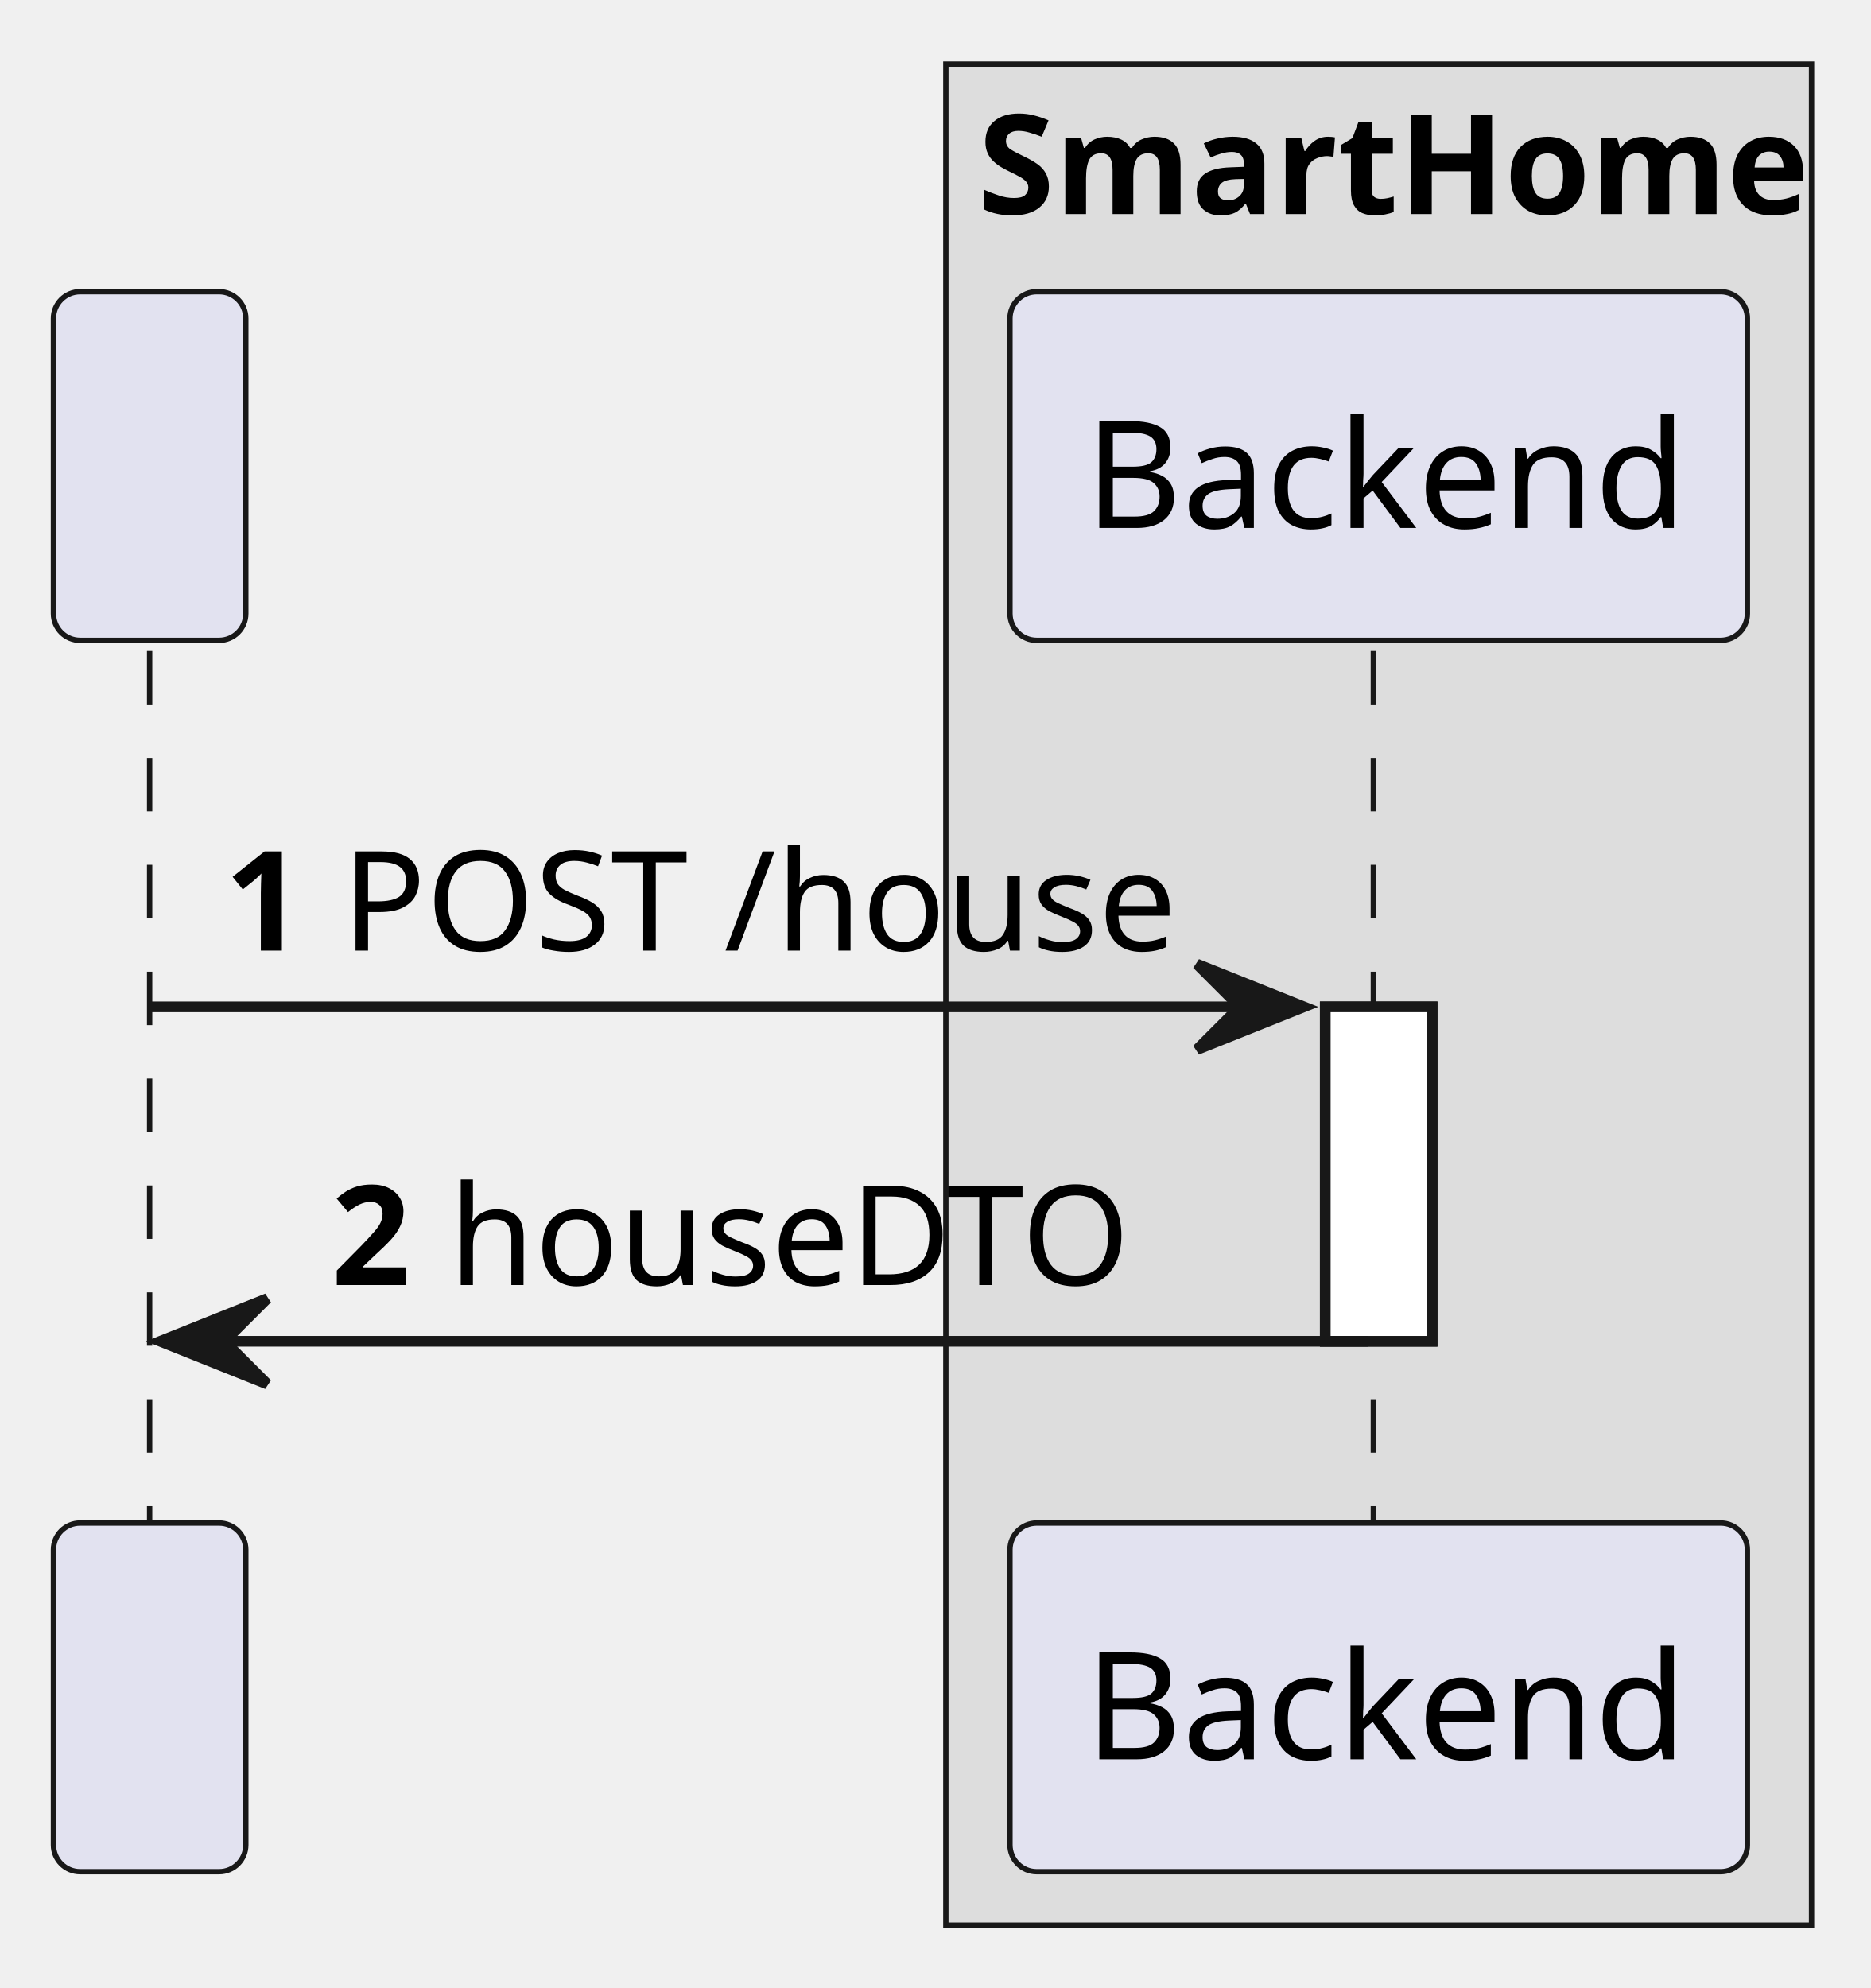
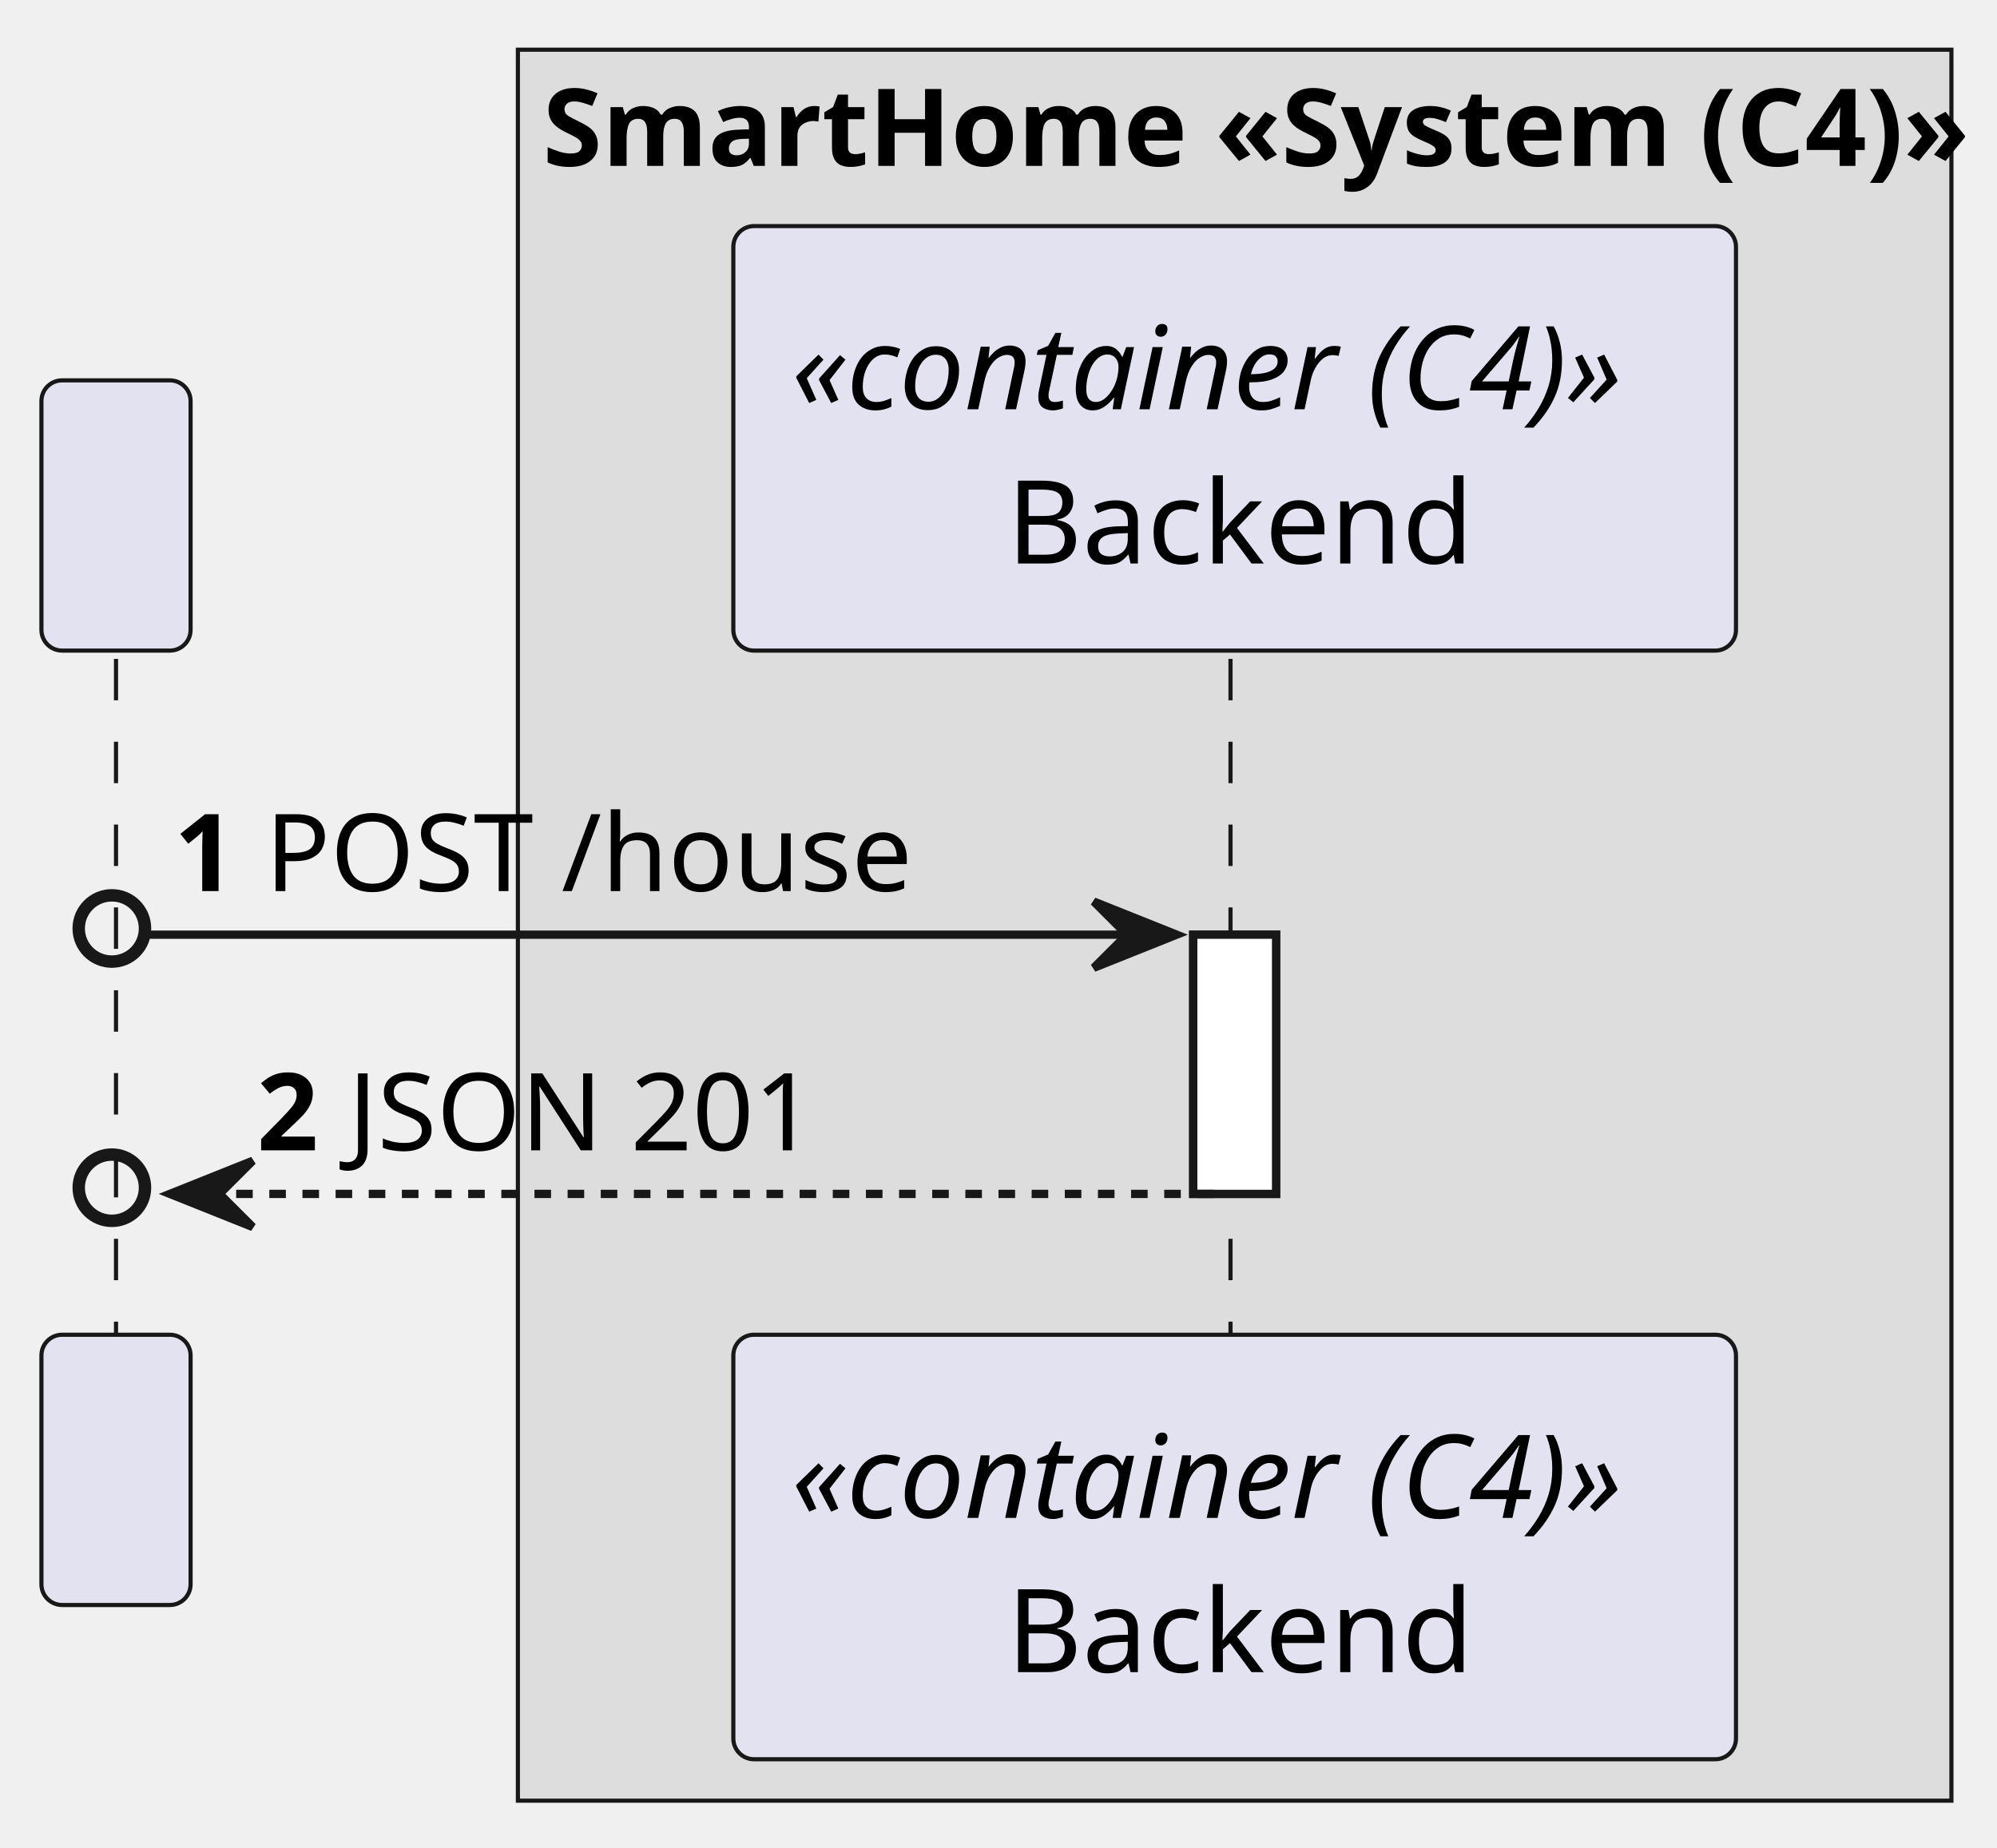
- <svg xmlns="http://www.w3.org/2000/svg" contentStyleType="text/css" height="186px" preserveAspectRatio="none" style="width:175px;height:186px;background:#FFFFFF;" version="1.1" viewBox="0 0 175 186" width="175px" zoomAndPan="magnify">
+ <svg xmlns="http://www.w3.org/2000/svg" contentStyleType="text/css" height="223px" preserveAspectRatio="none" style="width:241px;height:223px;background:#FFFFFF;" version="1.1" viewBox="0 0 241 223" width="241px" zoomAndPan="magnify">
  <defs />
  <g>
-     <rect fill="#DDDDDD" height="174.115" style="stroke:#181818;stroke-width:0.5;" width="81" x="88.5" y="6" />
-     <text fill="#000000" font-family="sans-serif" font-size="13" font-weight="bold" lengthAdjust="spacing" textLength="75" x="91.5" y="20.028">SmartHome</text>
-     <rect fill="#FFFFFF" height="31.291" style="stroke:#181818;stroke-width:1.0;" width="10" x="124" y="94.203" />
-     <line style="stroke:#181818;stroke-width:0.5;stroke-dasharray:5.0,5.0;" x1="14" x2="14" y1="60.912" y2="143.494" />
-     <line style="stroke:#181818;stroke-width:0.5;stroke-dasharray:5.0,5.0;" x1="128.5" x2="128.5" y1="60.912" y2="143.494" />
-     <rect fill="#E2E2F0" height="32.621" rx="2.5" ry="2.5" style="stroke:#181818;stroke-width:0.5;" width="18" x="5" y="27.291" />
-     <text fill="#000000" font-family="sans-serif" font-size="14" lengthAdjust="spacing" textLength="4" x="12" y="49.398"> </text>
-     <rect fill="#E2E2F0" height="32.621" rx="2.5" ry="2.5" style="stroke:#181818;stroke-width:0.5;" width="18" x="5" y="142.494" />
-     <text fill="#000000" font-family="sans-serif" font-size="14" lengthAdjust="spacing" textLength="4" x="12" y="164.602"> </text>
-     <rect fill="#E2E2F0" height="32.621" rx="2.5" ry="2.5" style="stroke:#181818;stroke-width:0.5;" width="69" x="94.5" y="27.291" />
-     <text fill="#000000" font-family="sans-serif" font-size="14" lengthAdjust="spacing" textLength="55" x="101.5" y="49.398">Backend</text>
-     <rect fill="#E2E2F0" height="32.621" rx="2.5" ry="2.5" style="stroke:#181818;stroke-width:0.5;" width="69" x="94.5" y="142.494" />
-     <text fill="#000000" font-family="sans-serif" font-size="14" lengthAdjust="spacing" textLength="55" x="101.5" y="164.602">Backend</text>
-     <rect fill="#FFFFFF" height="31.291" style="stroke:#181818;stroke-width:1.0;" width="10" x="124" y="94.203" />
-     <polygon fill="#181818" points="112,90.203,122,94.203,112,98.203,116,94.203" style="stroke:#181818;stroke-width:1.0;" />
-     <line style="stroke:#181818;stroke-width:1.0;" x1="14" x2="118" y1="94.203" y2="94.203" />
-     <text fill="#000000" font-family="sans-serif" font-size="13" font-weight="bold" lengthAdjust="spacing" textLength="7" x="21" y="88.94">1</text>
-     <text fill="#000000" font-family="sans-serif" font-size="13" lengthAdjust="spacing" textLength="78" x="32" y="88.94">POST /house</text>
-     <polygon fill="#181818" points="25,121.494,15,125.494,25,129.494,21,125.494" style="stroke:#181818;stroke-width:1.0;" />
-     <line style="stroke:#181818;stroke-width:1.0;" x1="19" x2="128" y1="125.494" y2="125.494" />
-     <text fill="#000000" font-family="sans-serif" font-size="13" font-weight="bold" lengthAdjust="spacing" textLength="7" x="31" y="120.231">2</text>
-     <text fill="#000000" font-family="sans-serif" font-size="13" lengthAdjust="spacing" textLength="61" x="42" y="120.231">houseDTO</text>
+     <rect fill="#DDDDDD" height="211.357" style="stroke:#181818;stroke-width:0.5;" width="173" x="62.5" y="6" />
+     <text fill="#000000" font-family="sans-serif" font-size="13" font-weight="bold" lengthAdjust="spacing" textLength="167" x="65.5" y="20.028">SmartHome «System (C4)»</text>
+     <rect fill="#FFFFFF" height="31.291" style="stroke:#181818;stroke-width:1.0;" width="10" x="144" y="112.824" />
+     <line style="stroke:#181818;stroke-width:0.5;stroke-dasharray:5.0,5.0;" x1="14" x2="14" y1="79.533" y2="162.115" />
+     <line style="stroke:#181818;stroke-width:0.5;stroke-dasharray:5.0,5.0;" x1="148.5" x2="148.5" y1="79.533" y2="162.115" />
+     <rect fill="#E2E2F0" height="32.621" rx="2.5" ry="2.5" style="stroke:#181818;stroke-width:0.5;" width="18" x="5" y="45.912" />
+     <text fill="#000000" font-family="sans-serif" font-size="14" lengthAdjust="spacing" textLength="4" x="12" y="68.019"> </text>
+     <rect fill="#E2E2F0" height="32.621" rx="2.5" ry="2.5" style="stroke:#181818;stroke-width:0.5;" width="18" x="5" y="161.115" />
+     <text fill="#000000" font-family="sans-serif" font-size="14" lengthAdjust="spacing" textLength="4" x="12" y="183.223"> </text>
+     <rect fill="#E2E2F0" height="51.242" rx="2.5" ry="2.5" style="stroke:#181818;stroke-width:0.5;" width="121" x="88.5" y="27.291" />
+     <text fill="#000000" font-family="sans-serif" font-size="14" font-style="italic" lengthAdjust="spacing" textLength="107" x="95.5" y="49.398">«container (C4)»</text>
+     <text fill="#000000" font-family="sans-serif" font-size="14" lengthAdjust="spacing" textLength="55" x="121.5" y="68.019">Backend</text>
+     <rect fill="#E2E2F0" height="51.242" rx="2.5" ry="2.5" style="stroke:#181818;stroke-width:0.5;" width="121" x="88.5" y="161.115" />
+     <text fill="#000000" font-family="sans-serif" font-size="14" font-style="italic" lengthAdjust="spacing" textLength="107" x="95.5" y="183.223">«container (C4)»</text>
+     <text fill="#000000" font-family="sans-serif" font-size="14" lengthAdjust="spacing" textLength="55" x="121.5" y="201.844">Backend</text>
+     <rect fill="#FFFFFF" height="31.291" style="stroke:#181818;stroke-width:1.0;" width="10" x="144" y="112.824" />
+     <ellipse cx="13.5" cy="112.074" fill="none" rx="4" ry="4" style="stroke:#181818;stroke-width:1.5;" />
+     <polygon fill="#181818" points="132,108.824,142,112.824,132,116.824,136,112.824" style="stroke:#181818;stroke-width:1.0;" />
+     <line style="stroke:#181818;stroke-width:1.0;" x1="18" x2="138" y1="112.824" y2="112.824" />
+     <text fill="#000000" font-family="sans-serif" font-size="13" font-weight="bold" lengthAdjust="spacing" textLength="7" x="21" y="107.561">1</text>
+     <text fill="#000000" font-family="sans-serif" font-size="13" lengthAdjust="spacing" textLength="78" x="32" y="107.561">POST /house</text>
+     <ellipse cx="13.5" cy="143.365" fill="none" rx="4" ry="4" style="stroke:#181818;stroke-width:1.5;" />
+     <polygon fill="#181818" points="30.5,140.115,20.5,144.115,30.5,148.115,26.5,144.115" style="stroke:#181818;stroke-width:1.0;" />
+     <line style="stroke:#181818;stroke-width:1.0;stroke-dasharray:2.0,2.0;" x1="28.5" x2="148" y1="144.115" y2="144.115" />
+     <text fill="#000000" font-family="sans-serif" font-size="13" font-weight="bold" lengthAdjust="spacing" textLength="7" x="31" y="138.852">2</text>
+     <text fill="#000000" font-family="sans-serif" font-size="13" lengthAdjust="spacing" textLength="59" x="42" y="138.852">JSON 201</text>
  </g>
</svg>
